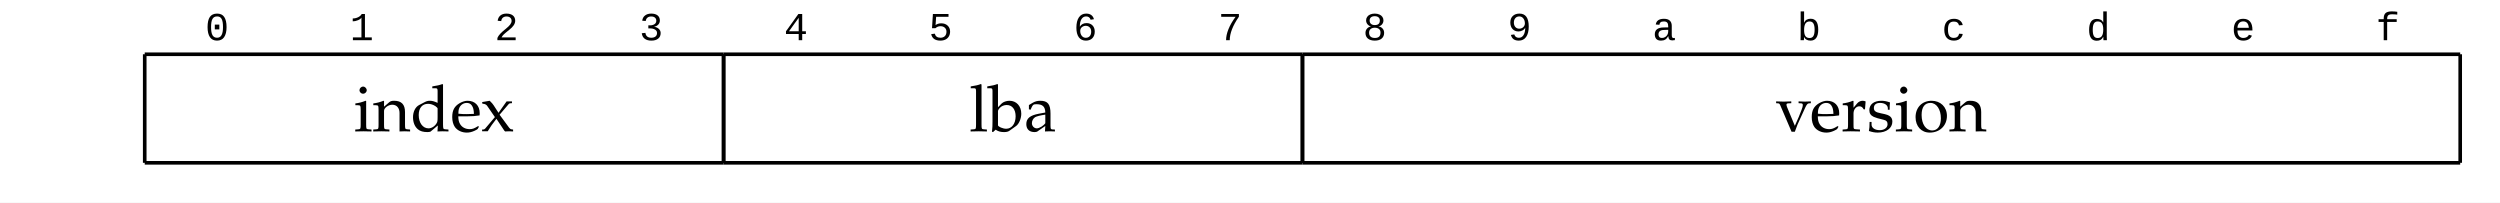
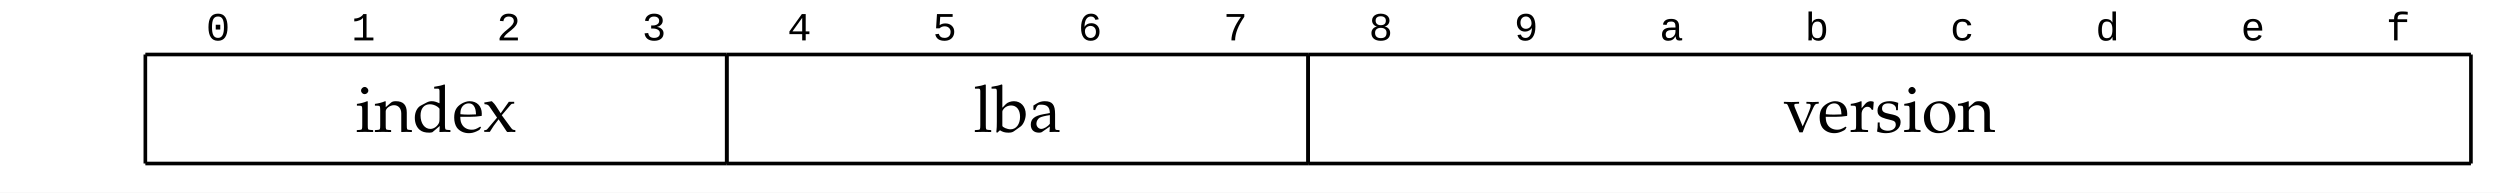
- <svg xmlns="http://www.w3.org/2000/svg" version="1.0" width="691" height="56" viewBox="0 0 691 56">
+ <svg xmlns="http://www.w3.org/2000/svg" version="1.0" style="background-color: white" width="688" height="53" viewBox="0 0 688 53">
  <rect width="100%" height="100%" fill="white" />
  <text x="60" y="8" font-family="Courier New, monospace" font-size="11" dominant-baseline="middle" text-anchor="middle">0</text>
  <text x="100" y="8" font-family="Courier New, monospace" font-size="11" dominant-baseline="middle" text-anchor="middle">1</text>
  <text x="140" y="8" font-family="Courier New, monospace" font-size="11" dominant-baseline="middle" text-anchor="middle">2</text>
  <text x="180" y="8" font-family="Courier New, monospace" font-size="11" dominant-baseline="middle" text-anchor="middle">3</text>
  <text x="220" y="8" font-family="Courier New, monospace" font-size="11" dominant-baseline="middle" text-anchor="middle">4</text>
  <text x="260" y="8" font-family="Courier New, monospace" font-size="11" dominant-baseline="middle" text-anchor="middle">5</text>
  <text x="300" y="8" font-family="Courier New, monospace" font-size="11" dominant-baseline="middle" text-anchor="middle">6</text>
  <text x="340" y="8" font-family="Courier New, monospace" font-size="11" dominant-baseline="middle" text-anchor="middle">7</text>
  <text x="380" y="8" font-family="Courier New, monospace" font-size="11" dominant-baseline="middle" text-anchor="middle">8</text>
  <text x="420" y="8" font-family="Courier New, monospace" font-size="11" dominant-baseline="middle" text-anchor="middle">9</text>
  <text x="460" y="8" font-family="Courier New, monospace" font-size="11" dominant-baseline="middle" text-anchor="middle">a</text>
  <text x="500" y="8" font-family="Courier New, monospace" font-size="11" dominant-baseline="middle" text-anchor="middle">b</text>
  <text x="540" y="8" font-family="Courier New, monospace" font-size="11" dominant-baseline="middle" text-anchor="middle">c</text>
  <text x="580" y="8" font-family="Courier New, monospace" font-size="11" dominant-baseline="middle" text-anchor="middle">d</text>
  <text x="620" y="8" font-family="Courier New, monospace" font-size="11" dominant-baseline="middle" text-anchor="middle">e</text>
  <text x="660" y="8" font-family="Courier New, monospace" font-size="11" dominant-baseline="middle" text-anchor="middle">f</text>
  <line x1="40" y1="15" x2="200" y2="15" stroke="#000000" stroke-width="1" />
  <line x1="40" y1="45" x2="200" y2="45" stroke="#000000" stroke-width="1" />
  <line x1="200" y1="15" x2="200" y2="45" stroke="#000000" stroke-width="1" />
  <line x1="40" y1="15" x2="40" y2="45" stroke="#000000" stroke-width="1" />
  <text font-size="18" font-family="Palatino, Georgia, Times New Roman, serif" x="120" y="31" text-anchor="middle" dominant-baseline="middle">index</text>
  <line x1="200" y1="15" x2="360" y2="15" stroke="#000000" stroke-width="1" />
  <line x1="200" y1="45" x2="360" y2="45" stroke="#000000" stroke-width="1" />
  <line x1="360" y1="15" x2="360" y2="45" stroke="#000000" stroke-width="1" />
  <line x1="200" y1="15" x2="200" y2="45" stroke="#000000" stroke-width="1" />
  <text font-size="18" font-family="Palatino, Georgia, Times New Roman, serif" x="280" y="31" text-anchor="middle" dominant-baseline="middle">lba</text>
  <line x1="360" y1="15" x2="680" y2="15" stroke="#000000" stroke-width="1" />
  <line x1="360" y1="45" x2="680" y2="45" stroke="#000000" stroke-width="1" />
  <line x1="680" y1="15" x2="680" y2="45" stroke="#000000" stroke-width="1" />
  <line x1="360" y1="15" x2="360" y2="45" stroke="#000000" stroke-width="1" />
  <text font-size="18" font-family="Palatino, Georgia, Times New Roman, serif" x="520" y="31" text-anchor="middle" dominant-baseline="middle">version</text>
</svg>
